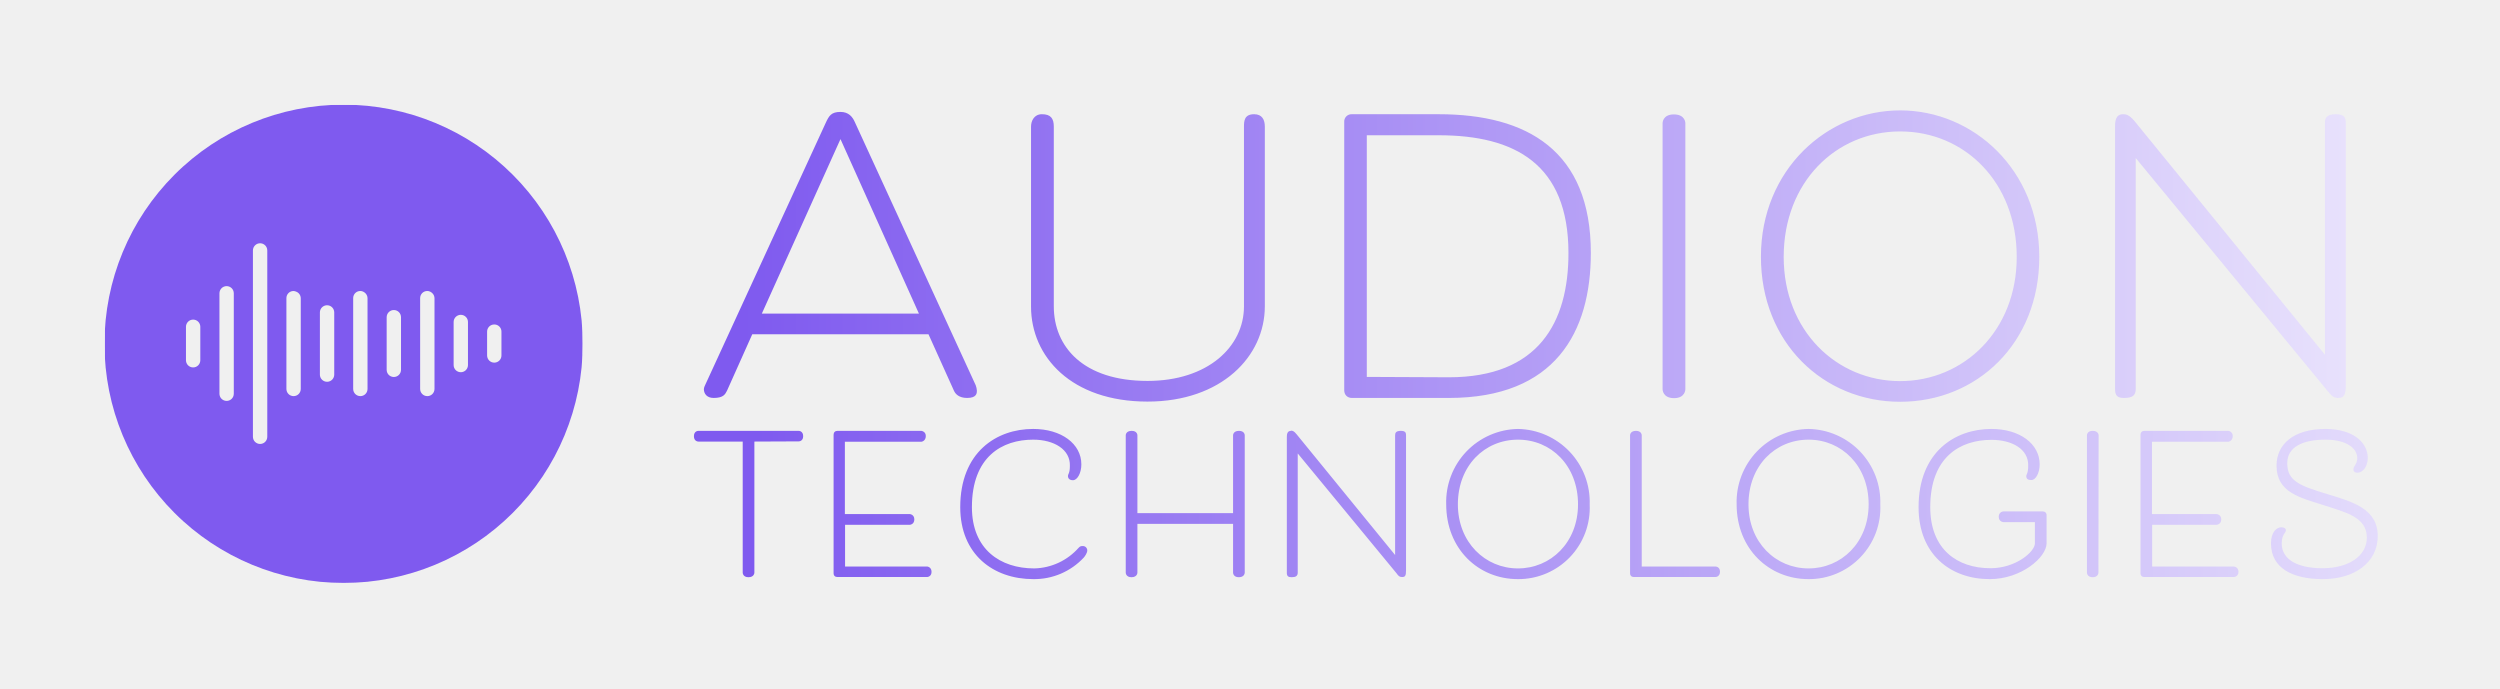
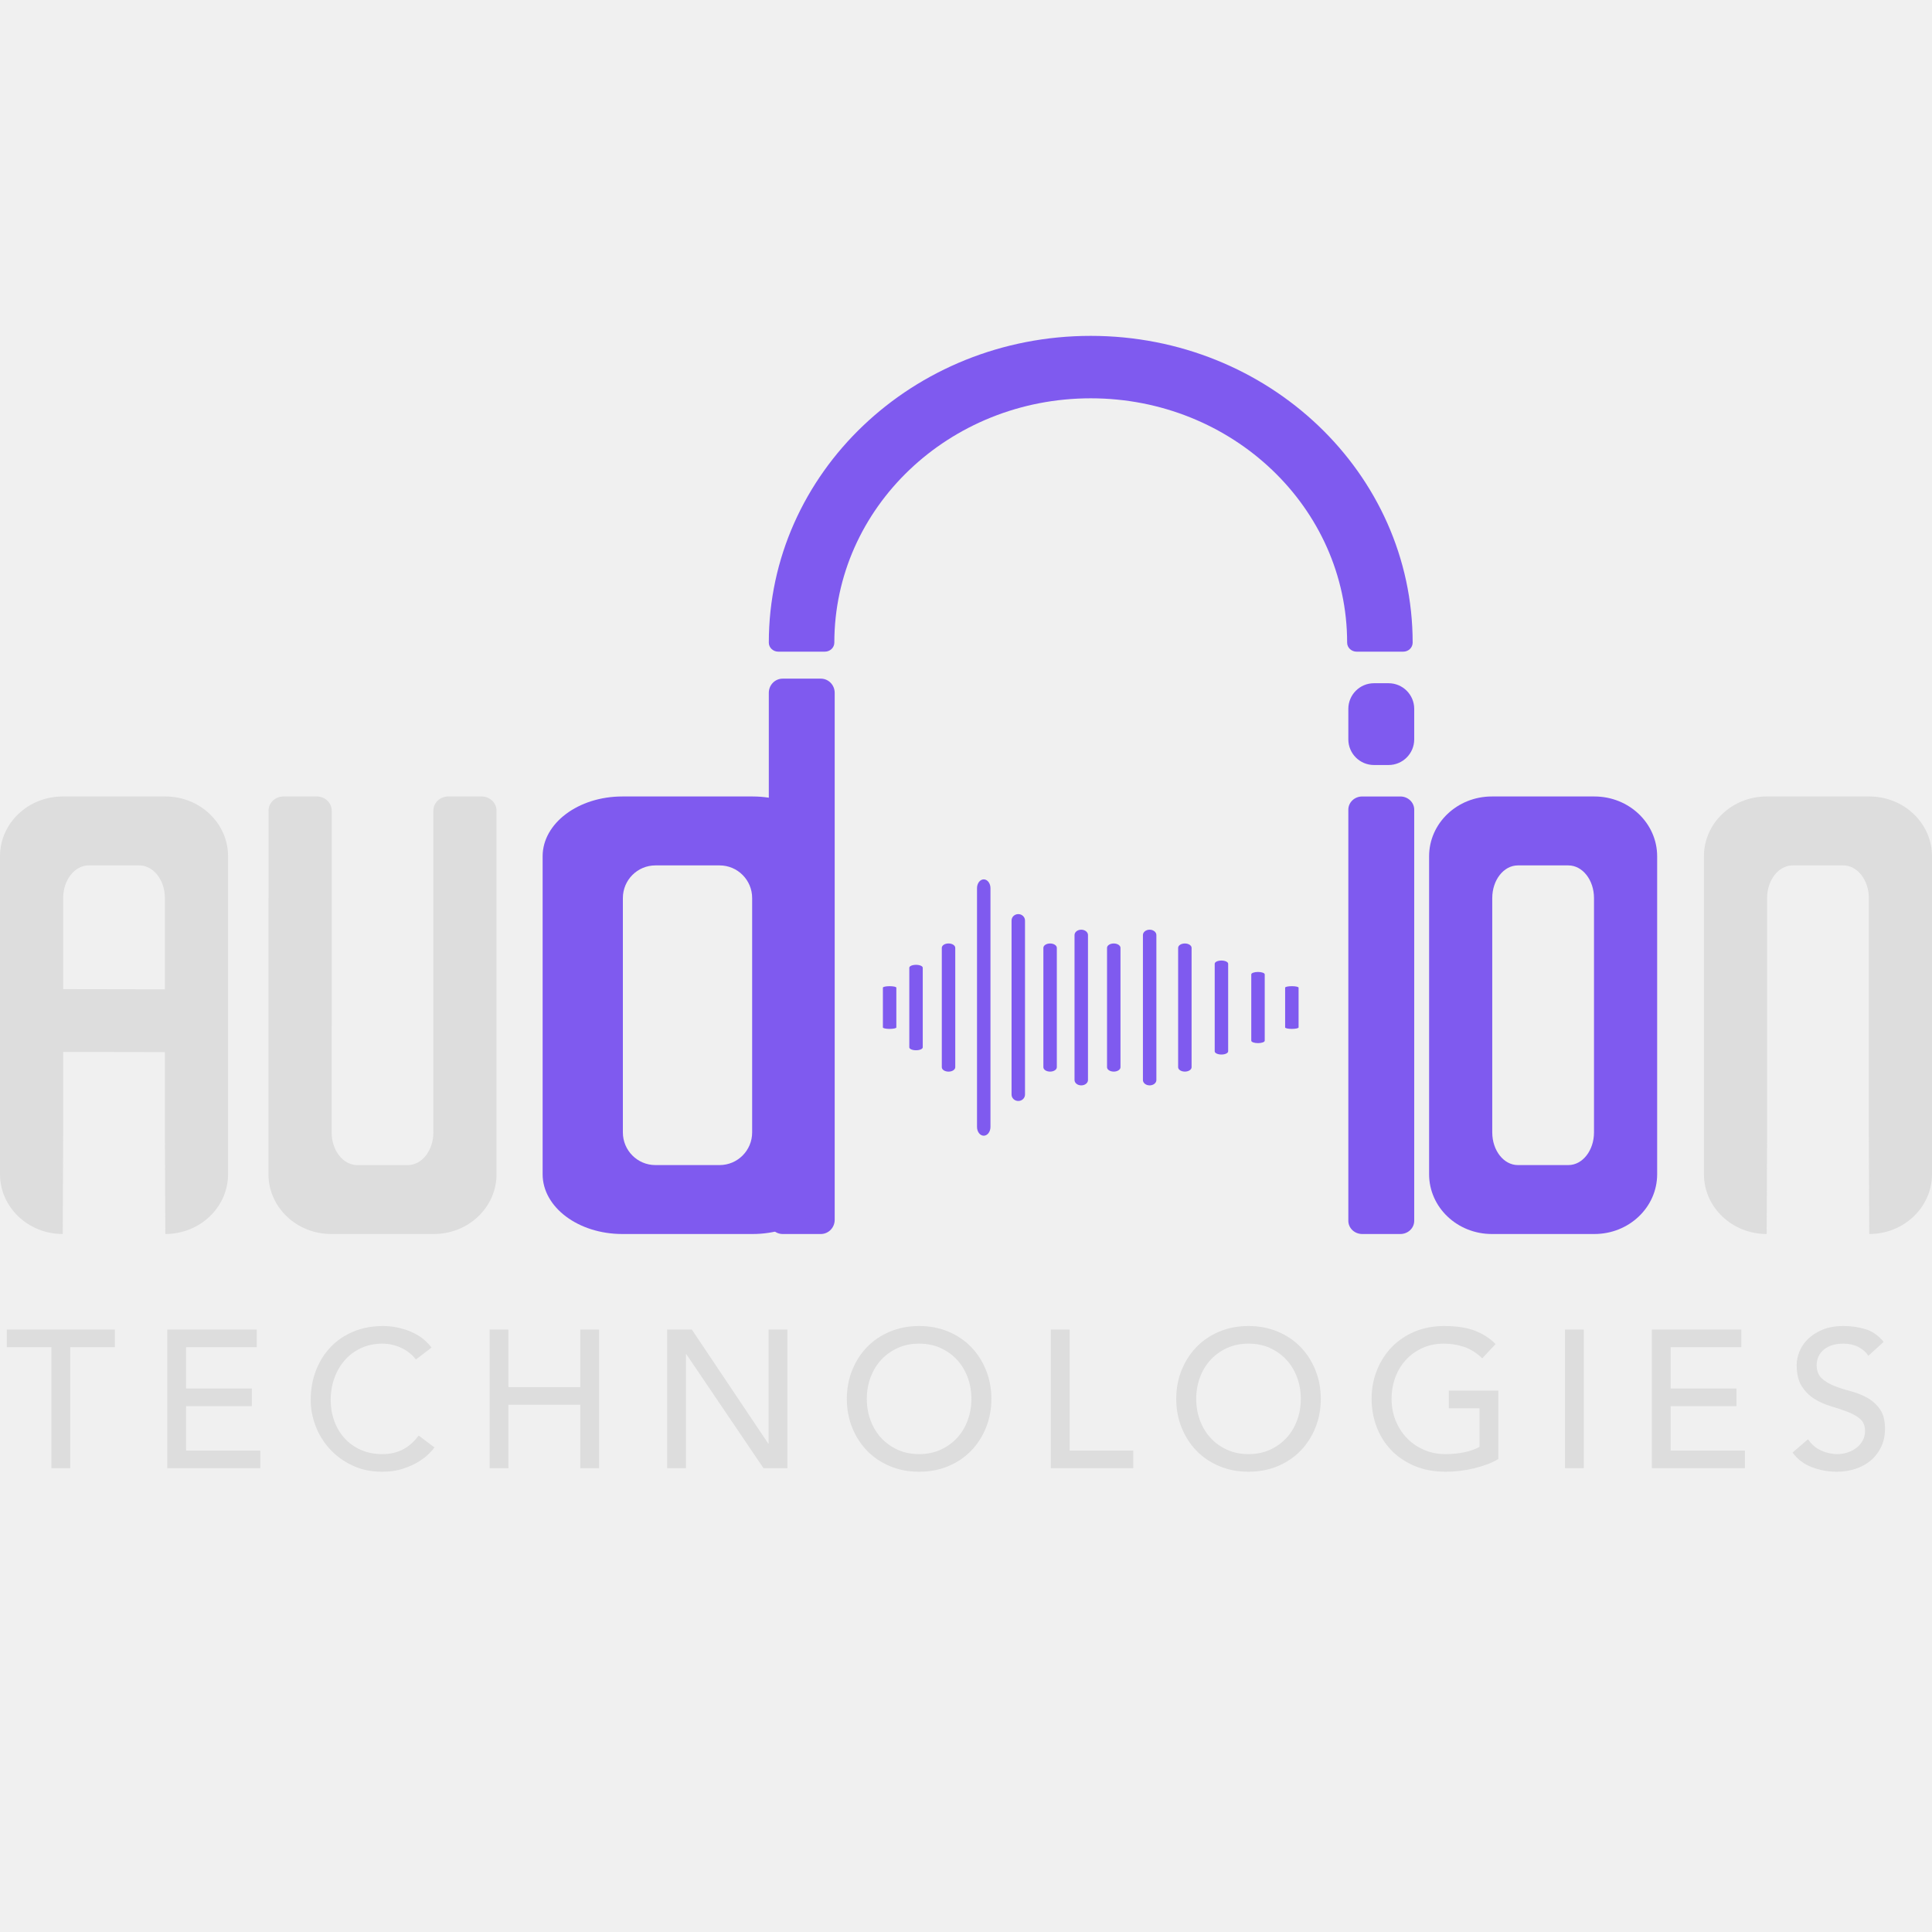
- <svg xmlns="http://www.w3.org/2000/svg" width="1300" height="358" viewBox="0 0 1300 358" fill="none">
-   <path d="M482.812 173.804L496.044 203.153C496.839 204.944 498.73 206.934 502.908 206.934C507.982 206.934 507.982 204.347 507.982 203.153C507.92 202.2 507.719 201.262 507.385 200.367L444.509 63.473C443.315 60.787 441.326 58.2 437.048 58.2C432.272 58.2 431.078 60.19 429.387 63.871L366.611 200.367C366.611 200.367 366.014 201.561 366.014 202.357C366.014 204.745 367.605 206.934 371.088 206.934C376.062 206.934 377.057 205.143 378.052 203.153L391.184 173.804H482.812ZM437.048 72.327L477.837 163.06H396.158L437.048 72.327ZM646.866 159.279C646.866 180.37 627.964 198.079 596.725 198.079C563.297 198.079 547.976 180.37 547.976 159.279V65.861C547.976 61.583 546.384 59.394 541.808 59.394C537.729 59.394 536.137 62.876 536.137 65.861V159.379C536.137 185.444 557.029 208.824 596.725 208.824C635.027 208.824 657.71 185.444 657.71 159.279V65.861C657.71 62.279 656.317 59.394 652.139 59.394C647.065 59.394 646.866 62.876 646.866 65.861V159.279ZM753.417 206.934C808.732 206.934 827.237 172.71 827.237 131.522C827.237 78.296 794.008 59.394 748.144 59.394H702.977C702.447 59.365 701.917 59.449 701.421 59.638C700.925 59.828 700.475 60.12 700.099 60.496C699.724 60.871 699.432 61.321 699.242 61.817C699.052 62.313 698.969 62.843 698.998 63.373V202.954C698.998 205.342 700.689 206.934 702.977 206.934H753.417ZM710.737 195.99V70.338H748.144C787.641 70.338 815.597 85.261 815.597 131.622C815.597 167.636 800.077 196.189 753.417 196.189L710.737 195.99ZM876.383 63.97C876.383 63.97 876.383 59.493 870.414 59.493C864.544 59.493 864.544 63.97 864.544 63.97V202.457C864.544 202.457 864.544 207.033 870.514 207.033C876.383 207.033 876.383 202.457 876.383 202.457V63.97ZM988.107 198.179C955.078 198.179 927.52 172.014 927.52 133.611C927.52 94.712 954.68 68.348 988.107 68.348C1021.54 68.348 1048.7 94.712 1048.7 133.611C1048.7 172.014 1021.14 198.179 988.008 198.179H988.107ZM988.107 208.923C1028 208.923 1060.43 178.48 1060.43 133.611C1060.43 88.245 1026.01 57.404 988.107 57.404C950.103 57.404 915.681 88.245 915.681 133.512C915.681 178.281 948.213 208.923 988.107 208.923ZM1103.91 59.394C1100.43 59.394 1099.83 62.478 1099.83 65.662V202.357C1099.83 205.74 1101.03 206.934 1104.51 206.934C1108.69 206.934 1110.58 205.74 1110.58 202.357V82.177L1210.06 202.954C1211.95 205.143 1212.95 206.934 1215.83 206.934C1219.02 206.934 1219.81 205.143 1219.81 200.168V63.871C1219.81 61.583 1219.42 59.394 1214.64 59.394C1209.57 59.394 1208.97 61.583 1208.97 63.871V184.449L1109.88 62.876C1107.09 59.593 1105.5 59.394 1103.91 59.394Z" fill="url(#paint0_linear_101_148)" />
-   <path d="M415.359 229.517C415.359 229.517 417.648 229.517 417.648 226.831C417.648 224.045 415.359 224.045 415.359 224.045H363.129C363.129 224.045 360.84 224.045 360.84 226.831C360.84 229.617 363.129 229.617 363.129 229.617H386.21V297.765C386.21 297.765 386.21 300.153 389.194 300.153C392.278 300.153 392.278 297.765 392.278 297.765V229.617L415.359 229.517ZM439.435 294.582V272.894H473.161C473.161 272.894 475.45 272.695 475.45 270.108C475.45 267.521 473.161 267.322 473.161 267.322H439.336V229.716H479.131C479.131 229.716 481.419 229.418 481.419 226.731C481.419 224.244 479.031 224.045 479.031 224.045H435.456C434.262 224.045 433.466 224.841 433.466 226.035V298.064C433.466 299.357 434.262 300.054 435.456 300.054H482.115C482.115 300.054 484.403 299.954 484.403 297.367C484.403 294.781 482.115 294.582 482.115 294.582H439.435ZM556.333 242.251C556.333 246.231 555.338 246.43 555.338 247.524C555.338 248.917 556.333 249.713 557.925 249.713C560.213 249.713 562.302 246.032 562.302 241.456C562.302 230.81 551.955 223.05 537.231 223.05C518.229 223.05 499.327 235.088 499.327 263.741C499.327 288.314 516.538 301.148 537.331 301.148C542.251 301.213 547.13 300.246 551.654 298.31C556.178 296.373 560.246 293.511 563.595 289.906C564.192 289.209 565.386 287.518 565.386 286.225C565.386 285.916 565.324 285.61 565.203 285.326C565.082 285.041 564.904 284.784 564.681 284.571C564.458 284.357 564.194 284.19 563.905 284.081C563.615 283.972 563.307 283.923 562.998 283.937C561.805 283.937 561.506 284.235 560.81 284.931C557.915 288.188 554.381 290.814 550.427 292.646C546.473 294.477 542.184 295.475 537.828 295.577C520.119 295.577 505.395 285.628 505.395 263.741C505.395 237.476 521.114 228.622 537.231 228.622C548.175 228.622 556.631 233.795 556.333 242.251ZM641.195 272.396V297.765C641.195 297.765 641.195 300.153 644.18 300.153C647.264 300.153 647.264 297.765 647.264 297.765V226.333C647.264 226.333 647.264 224.045 644.28 224.045C641.195 224.045 641.195 226.333 641.195 226.333V266.825H591.452V226.333C591.452 226.333 591.452 224.045 588.467 224.045C585.383 224.045 585.383 226.333 585.383 226.333V297.765C585.383 297.765 585.383 300.153 588.368 300.153C591.452 300.153 591.452 297.765 591.452 297.765V272.396H641.195ZM671.34 224.045C669.45 224.045 669.151 225.637 669.151 227.229V297.865C669.151 299.556 669.848 300.153 671.639 300.153C673.728 300.153 674.822 299.556 674.822 297.765V235.785L726.158 298.064C727.053 299.258 727.55 300.054 729.142 300.054C730.734 300.054 731.132 299.258 731.132 296.671V226.333C731.132 225.14 730.933 224.045 728.446 224.045C725.859 224.045 725.461 225.14 725.461 226.333V288.613L674.325 225.936C672.932 224.145 672.136 223.946 671.34 223.946V224.045ZM789.332 295.577C772.32 295.577 758.093 282.046 758.093 262.248C758.093 242.152 772.021 228.622 789.332 228.622C806.643 228.622 820.571 242.152 820.571 262.248C820.571 282.146 806.344 295.577 789.332 295.577ZM789.332 301.148C794.368 301.18 799.357 300.187 803.996 298.229C808.636 296.272 812.828 293.39 816.319 289.76C819.809 286.13 822.524 281.828 824.298 277.115C826.073 272.403 826.869 267.378 826.64 262.348C826.812 257.307 825.98 252.283 824.191 247.568C822.402 242.852 819.692 238.54 816.219 234.882C812.747 231.225 808.581 228.295 803.965 226.264C799.349 224.232 794.375 223.14 789.332 223.05C784.298 223.14 779.332 224.229 774.723 226.254C770.113 228.28 765.952 231.201 762.481 234.847C759.01 238.494 756.298 242.795 754.503 247.499C752.708 252.202 751.865 257.216 752.024 262.248C752.024 285.429 768.738 301.148 789.332 301.148ZM853.7 294.582V226.333C853.7 226.333 853.7 224.045 850.716 224.045C847.631 224.045 847.632 226.333 847.632 226.333V298.064C847.632 299.357 848.427 300.054 849.621 300.054H892.003C892.003 300.054 894.391 300.054 894.391 297.268C894.391 294.582 892.003 294.582 892.003 294.582H853.7ZM940.453 295.577C923.341 295.577 909.214 282.046 909.214 262.248C909.214 242.152 923.142 228.622 940.453 228.622C957.664 228.622 971.692 242.152 971.692 262.248C971.692 282.146 957.465 295.577 940.453 295.577ZM940.453 301.148C945.489 301.18 950.478 300.187 955.118 298.229C959.757 296.272 963.95 293.39 967.44 289.76C970.93 286.13 973.645 281.828 975.419 277.115C977.194 272.403 977.99 267.378 977.761 262.348C977.933 257.307 977.101 252.283 975.312 247.568C973.523 242.852 970.813 238.54 967.341 234.882C963.868 231.225 959.703 228.295 955.086 226.264C950.47 224.232 945.496 223.14 940.453 223.05C935.411 223.127 930.434 224.207 925.813 226.226C921.192 228.245 917.019 231.164 913.537 234.813C910.056 238.461 907.335 242.766 905.534 247.476C903.733 252.186 902.887 257.208 903.046 262.248C903.046 285.429 919.859 301.148 940.453 301.148ZM1003.73 263.741C1003.73 237.476 1019.45 228.721 1035.56 228.721C1046.51 228.721 1054.96 233.696 1054.66 242.251C1054.66 246.231 1053.67 246.529 1053.67 247.624C1053.67 249.315 1054.96 249.614 1056.36 249.614C1058.54 249.614 1060.63 246.032 1060.63 241.456C1060.63 230.81 1050.29 223.05 1035.56 223.05C1016.56 223.05 997.658 235.088 997.658 263.741C997.658 288.314 1014.27 301.148 1034.67 301.148C1051.18 301.148 1064.22 289.707 1064.22 282.544V267.919C1064.22 266.725 1063.42 265.929 1062.23 265.929H1041.73C1041.73 265.929 1039.34 266.128 1039.34 268.715C1039.34 271.302 1041.73 271.501 1041.73 271.501H1058.15V282.544C1058.15 286.921 1048.2 295.477 1035.07 295.477C1017.75 295.477 1003.73 285.628 1003.73 263.741ZM1091.28 226.333C1091.28 226.333 1091.28 224.045 1088.19 224.045C1085.21 224.045 1085.21 226.333 1085.21 226.333V297.765C1085.21 297.765 1085.21 300.153 1088.19 300.153C1091.18 300.153 1091.18 297.765 1091.18 297.765L1091.28 226.333ZM1119.13 294.582V272.894H1152.66C1152.66 272.894 1155.05 272.695 1155.05 270.108C1155.05 267.521 1152.66 267.322 1152.66 267.322H1119.03V229.716H1158.73C1158.73 229.716 1161.02 229.418 1161.02 226.731C1161.05 226.077 1160.83 225.436 1160.4 224.938C1159.98 224.439 1159.38 224.12 1158.73 224.045H1115.05C1113.86 224.045 1113.06 224.841 1113.06 226.035V298.064C1113.06 299.357 1113.86 300.054 1115.05 300.054H1161.61C1161.61 300.054 1164 299.954 1164 297.367C1164 294.781 1161.61 294.582 1161.61 294.582H1119.13ZM1186.49 282.643C1186.49 277.868 1188.67 277.072 1188.67 275.779C1188.67 274.784 1187.78 274.187 1186.29 274.187C1183.9 274.187 1180.91 276.575 1180.91 282.544C1180.91 295.378 1192.06 301.148 1207.87 301.148C1224.59 301.148 1236.43 292.294 1236.43 278.763C1236.43 264.338 1222.9 260.856 1210.36 256.976C1196.04 252.598 1189.37 250.31 1189.37 240.859C1189.37 232.601 1197.13 228.622 1209.27 228.622C1220.21 228.622 1225.78 233.099 1225.78 238.272C1225.78 241.257 1223.79 242.351 1223.79 244.042C1223.79 245.336 1224.79 245.833 1225.78 245.833C1228.47 245.833 1231.25 242.848 1231.25 238.172C1231.25 230.213 1223.79 223.05 1209.27 223.05C1192.65 223.05 1183.8 231.009 1183.8 242.152C1183.8 256.18 1196.14 258.766 1208.17 262.646C1219.71 266.427 1230.76 268.815 1230.76 279.559C1230.76 289.309 1221.01 295.477 1207.68 295.477C1194.74 295.477 1186.49 291 1186.49 282.544V282.643Z" fill="url(#paint1_linear_101_148)" />
-   <mask id="mask0_101_148" style="mask-type:luminance" maskUnits="userSpaceOnUse" x="54" y="54" width="250" height="250">
-     <path d="M54.419 54.42H303.038V303.138H54.419V54.42Z" fill="white" />
-   </mask>
-   <g mask="url(#mask0_101_148)">
-     <mask id="mask1_101_148" style="mask-type:luminance" maskUnits="userSpaceOnUse" x="54" y="54" width="250" height="250">
-       <path d="M54.419 54.42H303.038V303.138H54.419V54.42Z" fill="white" />
-     </mask>
-     <g mask="url(#mask1_101_148)">
-       <path fill-rule="evenodd" clip-rule="evenodd" d="M178.679 303.138C211.661 303.138 243.292 290.036 266.614 266.714C289.936 243.392 303.038 211.761 303.038 178.779C303.038 145.797 289.936 114.165 266.614 90.844C243.292 67.522 211.661 54.42 178.679 54.42C145.697 54.42 114.066 67.522 90.744 90.844C67.422 114.165 54.32 145.797 54.32 178.779C54.32 211.761 67.422 243.392 90.744 266.714C114.066 290.036 145.697 303.138 178.679 303.138ZM131.522 130.229C131.522 129.239 131.915 128.29 132.615 127.591C133.315 126.891 134.263 126.498 135.253 126.498C136.242 126.498 137.191 126.891 137.891 127.591C138.591 128.29 138.984 129.239 138.984 130.229V227.129C138.984 228.119 138.591 229.068 137.891 229.767C137.191 230.467 136.242 230.86 135.253 230.86C134.263 230.86 133.315 230.467 132.615 229.767C131.915 229.068 131.522 228.119 131.522 227.129V130.229ZM114.112 152.514C114.112 151.525 114.505 150.576 115.205 149.876C115.904 149.176 116.853 148.783 117.843 148.783C118.832 148.783 119.781 149.176 120.481 149.876C121.18 150.576 121.573 151.525 121.573 152.514V204.745C121.573 205.734 121.18 206.683 120.481 207.383C119.781 208.083 118.832 208.476 117.843 208.476C116.853 208.476 115.904 208.083 115.205 207.383C114.505 206.683 114.112 205.734 114.112 204.745V152.514ZM152.613 151.32C151.637 151.32 150.701 151.708 150.011 152.398C149.32 153.089 148.932 154.025 148.932 155.001V202.258C148.932 203.247 149.326 204.196 150.025 204.896C150.725 205.595 151.674 205.988 152.663 205.988C153.653 205.988 154.602 205.595 155.301 204.896C156.001 204.196 156.394 203.247 156.394 202.258V155.101C156.394 154.609 156.296 154.122 156.105 153.669C155.913 153.215 155.633 152.805 155.281 152.462C154.928 152.119 154.511 151.85 154.053 151.671C153.595 151.492 153.105 151.307 152.613 151.32ZM166.343 162.463C166.343 161.473 166.736 160.524 167.435 159.825C168.135 159.125 169.084 158.732 170.073 158.732C171.063 158.732 172.012 159.125 172.712 159.825C173.411 160.524 173.804 161.473 173.804 162.463V194.796C173.804 195.786 173.411 196.734 172.712 197.434C172.012 198.134 171.063 198.527 170.073 198.527C169.084 198.527 168.135 198.134 167.435 197.434C166.736 196.734 166.343 195.786 166.343 194.796V162.463ZM187.434 151.32C186.942 151.307 186.453 151.392 185.995 151.571C185.537 151.75 185.119 152.019 184.767 152.362C184.414 152.706 184.134 153.116 183.943 153.569C183.752 154.022 183.653 154.509 183.653 155.001V202.258C183.653 203.247 184.047 204.196 184.746 204.896C185.446 205.595 186.395 205.988 187.384 205.988C188.374 205.988 189.323 205.595 190.022 204.896C190.722 204.196 191.115 203.247 191.115 202.258V155.101C191.115 154.124 190.727 153.188 190.037 152.498C189.347 151.807 188.41 151.32 187.434 151.32ZM201.064 164.95C201.064 163.96 201.457 163.012 202.156 162.312C202.856 161.612 203.805 161.219 204.795 161.219C205.784 161.219 206.733 161.612 207.433 162.312C208.132 163.012 208.525 163.96 208.525 164.95V192.309C208.525 193.298 208.132 194.247 207.433 194.947C206.733 195.647 205.784 196.04 204.795 196.04C203.805 196.04 202.856 195.647 202.156 194.947C201.457 194.247 201.064 193.298 201.064 192.309V164.95ZM222.255 151.32C221.763 151.307 221.273 151.392 220.815 151.571C220.357 151.75 219.94 152.019 219.587 152.362C219.235 152.706 218.955 153.116 218.763 153.569C218.572 154.022 218.474 154.509 218.474 155.001V202.258C218.474 203.247 218.867 204.196 219.567 204.896C220.266 205.595 221.215 205.988 222.205 205.988C223.194 205.988 224.143 205.595 224.843 204.896C225.543 204.196 225.936 203.247 225.936 202.258V155.101C225.936 154.124 225.548 153.188 224.857 152.498C224.167 151.807 223.231 151.32 222.255 151.32ZM235.884 167.437C235.884 166.947 235.981 166.462 236.168 166.009C236.356 165.557 236.631 165.145 236.977 164.799C237.323 164.453 237.735 164.178 238.187 163.99C238.64 163.803 239.125 163.706 239.615 163.706C240.105 163.706 240.59 163.803 241.043 163.99C241.495 164.178 241.907 164.453 242.253 164.799C242.6 165.145 242.874 165.557 243.062 166.009C243.249 166.462 243.346 166.947 243.346 167.437V189.822C243.346 190.811 242.953 191.76 242.253 192.46C241.553 193.159 240.605 193.552 239.615 193.552C238.626 193.552 237.677 193.159 236.977 192.46C236.277 191.76 235.884 190.811 235.884 189.822V167.437ZM257.075 168.73C256.583 168.717 256.094 168.803 255.636 168.982C255.178 169.161 254.76 169.43 254.408 169.773C254.055 170.116 253.775 170.526 253.584 170.979C253.393 171.433 253.294 171.92 253.295 172.411V184.847C253.295 185.837 253.688 186.786 254.387 187.485C255.087 188.185 256.036 188.578 257.025 188.578C258.015 188.578 258.964 188.185 259.663 187.485C260.363 186.786 260.756 185.837 260.756 184.847V172.411C260.756 171.435 260.368 170.499 259.678 169.809C258.988 169.118 258.051 168.73 257.075 168.73ZM96.702 169.924C96.702 168.935 97.095 167.986 97.794 167.286C98.494 166.587 99.443 166.193 100.432 166.193C101.422 166.193 102.371 166.587 103.07 167.286C103.77 167.986 104.163 168.935 104.163 169.924V187.335C104.163 188.324 103.77 189.273 103.07 189.973C102.371 190.672 101.422 191.065 100.432 191.065C99.443 191.065 98.494 190.672 97.794 189.973C97.095 189.273 96.702 188.324 96.702 187.335V169.924Z" fill="#7F5AEF" />
+ <svg xmlns="http://www.w3.org/2000/svg" xmlns:ns1="http://vectornator.io" height="100%" stroke-miterlimit="10" style="fill-rule:nonzero;clip-rule:evenodd;stroke-linecap:round;stroke-linejoin:round;" version="1.1" viewBox="0 0 1024 1024" width="100%" xml:space="preserve">
+   <defs />
+   <g id="Layer-1" ns1:layerName="Layer 1">
+     <g opacity="1">
+       <path d="M414.83 359.696L435.058 359.696C439.115 359.696 442.404 363.058 442.404 367.206L442.404 646.54C442.404 650.687 439.115 654.05 435.058 654.05L414.83 654.05C410.773 654.05 407.484 650.687 407.484 646.54L407.484 367.206C407.484 363.058 410.773 359.696 414.83 359.696Z" fill="#7f5aef" fill-rule="nonzero" opacity="1" stroke="none" />
+       <path d="M578.112 178.018C483.872 178.018 407.486 250.813 407.486 340.612C407.486 343.248 409.738 345.393 412.504 345.393C418.682 345.393 431.019 345.393 437.197 345.393C439.963 345.393 442.215 343.248 442.215 340.612C442.215 269.09 503.053 211.112 578.112 211.112C653.167 211.112 714.009 269.085 714.009 340.612C714.009 343.248 716.261 345.393 719.027 345.393C725.205 345.393 737.575 345.393 743.753 345.393C746.519 345.393 748.738 343.248 748.738 340.612C748.738 250.809 672.348 178.018 578.112 178.018Z" fill="#7f5aef" fill-rule="nonzero" opacity="1" stroke="none" />
+       <path d="M329.858 422.147C306.513 422.147 287.603 436.346 287.603 453.854L287.603 622.36C287.603 639.868 306.513 654.05 329.858 654.05L398.933 654.05C422.278 654.05 441.188 639.868 441.188 622.36L441.188 453.854C441.188 436.346 422.278 422.147 398.933 422.147L329.858 422.147ZM347.382 458.683L381.409 458.683C390.936 458.683 398.654 466.428 398.654 475.992L398.654 600.205C398.654 609.768 390.936 617.514 381.409 617.514L347.382 617.514C337.855 617.514 330.137 609.768 330.136 600.205L330.136 475.992C330.136 466.428 337.855 458.683 347.382 458.683Z" fill="#7f5aef" fill-rule="nonzero" opacity="1" stroke="none" />
+       <path d="M721.989 422.15L742.222 422.15C746.279 422.15 749.567 425.284 749.567 429.15L749.567 647.05C749.567 650.916 746.279 654.05 742.222 654.05L721.989 654.05C717.932 654.05 714.643 650.916 714.643 647.05L714.643 429.15C714.643 425.284 717.932 422.15 721.989 422.15Z" fill="#7f5aef" fill-rule="nonzero" opacity="1" stroke="none" />
+       <path d="M728.242 362.123L735.968 362.123C743.479 362.123 749.567 368.212 749.567 375.722L749.567 391.875C749.567 399.386 743.479 405.474 735.968 405.474L728.242 405.474C720.732 405.474 714.643 399.386 714.643 391.875L714.643 375.722C714.643 368.212 720.732 362.123 728.242 362.123Z" fill="#7f5aef" fill-rule="nonzero" opacity="1" stroke="none" />
+       <path d="M790.707 422.147C772.335 422.147 757.452 436.346 757.452 453.854L757.452 622.36C757.452 639.868 772.335 654.05 790.707 654.05L845.071 654.05C863.444 654.05 878.327 639.868 878.327 622.36L878.327 453.854C878.327 436.346 863.444 422.147 845.071 422.147L790.707 422.147ZM804.5 458.683L831.279 458.683C838.777 458.683 844.852 466.428 844.852 475.992L844.852 600.205C844.852 609.768 838.777 617.514 831.279 617.514L804.5 617.514C797.001 617.514 790.927 609.768 790.927 600.205L790.927 475.992C790.927 466.428 797.001 458.683 804.5 458.683Z" fill="#7f5aef" fill-rule="nonzero" opacity="1" stroke="none" />
+       <g opacity="1">
+         <path d="M485.512 511.374L485.512 511.374C487.48 511.374 489.076 512.069 489.076 512.927L489.076 555.108C489.076 555.965 487.48 556.661 485.512 556.661L485.512 556.661C483.543 556.661 481.947 555.965 481.947 555.108L481.947 512.927C481.947 512.069 483.543 511.374 485.512 511.374Z" fill="#7f5aef" fill-rule="nonzero" opacity="1" stroke="none" />
+         <path d="M666.765 515.153L666.765 515.153C668.733 515.153 670.329 515.732 670.329 516.447L670.329 551.588C670.329 552.302 668.733 552.882 666.765 552.882L666.765 552.882C664.796 552.882 663.2 552.302 663.2 551.588L663.2 516.447C663.2 515.732 664.796 515.153 666.765 515.153Z" fill="#7f5aef" fill-rule="nonzero" opacity="1" stroke="none" />
+         <path d="M684.71 522.696L684.71 522.696C686.679 522.696 688.275 523.043 688.275 523.472L688.275 544.563C688.275 544.991 686.679 545.339 684.71 545.339L684.71 545.339C682.742 545.339 681.146 544.991 681.146 544.563L681.146 523.472C681.146 523.043 682.742 522.696 684.71 522.696Z" fill="#7f5aef" fill-rule="nonzero" opacity="1" stroke="none" />
+         <path d="M471.514 522.696L471.514 522.696C473.482 522.696 475.078 523.043 475.078 523.472L475.078 544.563C475.078 544.991 473.482 545.339 471.514 545.339L471.514 545.339C469.545 545.339 467.95 544.991 467.95 544.563L467.95 523.472C467.95 523.043 469.545 522.696 471.514 522.696Z" fill="#7f5aef" fill-rule="nonzero" opacity="1" stroke="none" />
+         <path d="M502.74 500.052L502.74 500.052C504.708 500.052 506.304 501.095 506.304 502.382L506.304 565.653C506.304 566.939 504.708 567.982 502.74 567.982L502.74 567.982C500.771 567.982 499.175 566.939 499.175 565.653L499.175 502.382C499.175 501.095 500.771 500.052 502.74 500.052Z" fill="#7f5aef" fill-rule="nonzero" opacity="1" stroke="none" />
+         <path d="M647.383 509.11L647.383 509.11C649.352 509.11 650.947 509.874 650.947 510.818L650.947 557.217C650.947 558.16 649.352 558.925 647.383 558.925L647.383 558.925C645.415 558.925 643.819 558.16 643.819 557.217L643.819 510.818C643.819 509.874 645.415 509.11 647.383 509.11Z" fill="#7f5aef" fill-rule="nonzero" opacity="1" stroke="none" />
+         <path d="M521.403 466.087L521.403 466.087C523.372 466.087 524.968 468.173 524.968 470.746L524.968 597.289C524.968 599.862 523.372 601.948 521.403 601.948L521.403 601.948C519.435 601.948 517.839 599.862 517.839 597.289L517.839 470.746C517.839 468.173 519.435 466.087 521.403 466.087Z" fill="#7f5aef" fill-rule="nonzero" opacity="1" stroke="none" />
+         <path d="M539.708 484.492L539.708 484.492C541.677 484.492 543.272 486.012 543.272 487.888L543.272 580.146C543.272 582.022 541.677 583.543 539.708 583.543L539.708 583.543C537.74 583.543 536.144 582.022 536.144 580.146L536.144 487.888C536.144 486.012 537.74 484.492 539.708 484.492Z" fill="#7f5aef" fill-rule="nonzero" opacity="1" stroke="none" />
+         <path d="M556.577 500.062L556.577 500.062C558.546 500.062 560.141 501.104 560.141 502.39L560.141 565.644C560.141 566.93 558.546 567.973 556.577 567.973L556.577 567.973C554.609 567.973 553.013 566.93 553.013 565.644L553.013 502.39C553.013 501.104 554.609 500.062 556.577 500.062Z" fill="#7f5aef" fill-rule="nonzero" opacity="1" stroke="none" />
+         <path d="M590.315 500.062L590.315 500.062C592.284 500.062 593.88 501.104 593.88 502.39L593.88 565.644C593.88 566.93 592.284 567.973 590.315 567.973L590.315 567.973C588.347 567.973 586.751 566.93 586.751 565.644L586.751 502.39C586.751 501.104 588.347 500.062 590.315 500.062Z" fill="#7f5aef" fill-rule="nonzero" opacity="1" stroke="none" />
+         <path d="M628.002 500.062L628.002 500.062C629.97 500.062 631.566 501.104 631.566 502.39L631.566 565.644C631.566 566.93 629.97 567.973 628.002 567.973L628.002 567.973C626.033 567.973 624.437 566.93 624.437 565.644L624.437 502.39C624.437 501.104 626.033 500.062 628.002 500.062Z" fill="#7f5aef" fill-rule="nonzero" opacity="1" stroke="none" />
+         <path d="M573.087 492.759L573.087 492.759C575.056 492.759 576.652 494.026 576.652 495.589L576.652 572.446C576.652 574.009 575.056 575.275 573.087 575.275L573.087 575.275C571.119 575.275 569.523 574.009 569.523 572.446L569.523 495.589C569.523 494.026 571.119 492.759 573.087 492.759Z" fill="#7f5aef" fill-rule="nonzero" opacity="1" stroke="none" />
+         <path d="M609.338 492.759L609.338 492.759C611.306 492.759 612.902 494.026 612.902 495.589L612.902 572.446C612.902 574.009 611.306 575.275 609.338 575.275L609.338 575.275C607.369 575.275 605.774 574.009 605.774 572.446L605.774 495.589C605.774 494.026 607.369 492.759 609.338 492.759Z" fill="#7f5aef" fill-rule="nonzero" opacity="1" stroke="none" />
+       </g>
+     </g>
+     <g opacity="1">
+       <g opacity="1">
+         <path d="M33.253 422.143C14.88 422.143 2.66876e-06 436.323 3.90799e-14 453.831L3.90799e-14 622.331C-1.19089e-05 639.839 14.88 654.05 33.253 654.05C33.253 654.05 33.482 601.896 33.482 600.206L33.482 475.987C33.482 466.424 39.561 458.675 47.059 458.675L73.819 458.675C81.317 458.675 87.395 466.424 87.395 475.987L87.395 600.206C87.395 601.953 87.625 654.05 87.625 654.05C105.998 654.05 120.878 639.839 120.878 622.331L120.878 453.831C120.878 436.323 105.998 422.143 87.625 422.143L33.253 422.143Z" fill="#dddddd" fill-rule="nonzero" opacity="1" stroke="none" />
+         <path d="M9.276 550.5L9.313 531.22C9.32 527.354 10.744 524.222 12.494 524.225L111.098 524.396C112.848 524.399 114.26 527.536 114.252 531.402L114.216 550.682C114.208 554.548 112.784 557.679 111.035 557.676L12.43 557.505C10.681 557.502 9.268 554.366 9.276 550.5Z" fill="#dddddd" fill-rule="nonzero" opacity="1" stroke="none" />
+       </g>
+       <path d="M175.549 654.05C157.176 654.05 142.296 639.87 142.296 622.362L142.296 476.112L142.329 476.112L142.329 429.675C142.329 425.518 145.87 422.143 150.232 422.143L167.908 422.143C172.269 422.144 175.811 425.518 175.811 429.675L175.811 543.893C175.811 543.949 175.779 543.995 175.778 544.05L175.778 600.206C175.778 609.769 181.857 617.519 189.355 617.518L216.147 617.518C223.645 617.518 229.691 609.769 229.691 600.206L229.691 543.893L229.691 476.112L229.691 429.675C229.691 425.518 233.233 422.143 237.594 422.143L255.27 422.143C259.632 422.144 263.173 425.518 263.173 429.675L263.173 476.112L263.173 543.893L263.173 622.362C263.173 639.87 248.293 654.05 229.921 654.05L175.549 654.05Z" fill="#dddddd" fill-rule="nonzero" opacity="1" stroke="none" />
+       <g opacity="1">
+         <path d="M936.375 422.143C918.002 422.143 903.122 436.323 903.122 453.831L903.122 622.331C903.122 639.839 918.002 654.05 936.375 654.05C936.375 654.05 936.605 601.896 936.605 600.206L936.605 475.987C936.605 466.424 942.683 458.675 950.181 458.675L976.941 458.675C984.439 458.675 990.518 466.424 990.518 475.987L990.518 600.206C990.518 601.953 990.747 654.05 990.747 654.05C1009.12 654.05 1024 639.839 1024 622.331L1024 453.831C1024 436.323 1009.12 422.143 990.747 422.143L936.375 422.143Z" fill="#dddddd" fill-rule="nonzero" opacity="1" stroke="none" />
+         <g fill="#dddddd" opacity="1" stroke="none">
+           <path d="M27.255 714.028L3.586 714.028L3.586 704.685L60.889 704.685L60.889 714.028L37.221 714.028L37.221 778.183L27.255 778.183L27.255 714.028Z" />
+           <path d="M88.65 704.685L136.092 704.685L136.092 714.028L98.616 714.028L98.616 735.932L133.497 735.932L133.497 745.275L98.616 745.275L98.616 768.84L137.96 768.84L137.96 778.183L88.65 778.183L88.65 704.685Z" />
+           <path d="M220.43 720.568C218.353 717.869 215.724 715.793 212.54 714.34C209.356 712.886 206.069 712.16 202.678 712.16C198.525 712.16 194.771 712.938 191.414 714.495C188.058 716.052 185.186 718.181 182.798 720.88C180.41 723.579 178.559 726.745 177.244 730.378C175.929 734.012 175.272 737.905 175.272 742.057C175.272 745.933 175.895 749.601 177.14 753.061C178.386 756.521 180.186 759.567 182.539 762.196C184.892 764.826 187.764 766.903 191.155 768.425C194.546 769.948 198.387 770.709 202.678 770.709C206.9 770.709 210.602 769.844 213.786 768.114C216.969 766.384 219.668 763.961 221.883 760.847L230.292 767.179C229.738 767.941 228.769 769.031 227.385 770.449C226.001 771.868 224.167 773.287 221.883 774.706C219.599 776.124 216.848 777.37 213.63 778.443C210.412 779.516 206.692 780.052 202.47 780.052C196.657 780.052 191.414 778.945 186.743 776.73C182.071 774.515 178.092 771.609 174.805 768.01C171.517 764.411 169.009 760.345 167.278 755.812C165.548 751.279 164.683 746.694 164.683 742.057C164.683 736.382 165.617 731.14 167.486 726.33C169.355 721.52 171.967 717.367 175.324 713.872C178.68 710.377 182.712 707.661 187.418 705.723C192.124 703.785 197.314 702.817 202.989 702.817C207.834 702.817 212.592 703.751 217.263 705.619C221.935 707.488 225.759 710.36 228.735 714.236L220.43 720.568Z" />
+           <path d="M259.506 704.685L269.472 704.685L269.472 735.206L307.57 735.206L307.57 704.685L317.536 704.685L317.536 778.183L307.57 778.183L307.57 744.549L269.472 744.549L269.472 778.183L259.506 778.183L259.506 704.685Z" />
+           <path d="M353.602 704.685L366.682 704.685L407.168 765.103L407.376 765.103L407.376 704.685L417.342 704.685L417.342 778.183L404.677 778.183L363.775 717.765L363.568 717.765L363.568 778.183L353.602 778.183L353.602 704.685Z" />
+           <path d="M487.146 780.052C481.54 780.052 476.384 779.066 471.678 777.093C466.972 775.121 462.941 772.405 459.584 768.944C456.228 765.484 453.598 761.401 451.694 756.694C449.791 751.988 448.84 746.902 448.84 741.434C448.84 735.967 449.791 730.88 451.694 726.174C453.598 721.468 456.228 717.385 459.584 713.924C462.941 710.464 466.972 707.748 471.678 705.775C476.384 703.803 481.54 702.817 487.146 702.817C492.752 702.817 497.908 703.803 502.614 705.775C507.32 707.748 511.351 710.464 514.708 713.924C518.064 717.385 520.694 721.468 522.597 726.174C524.501 730.88 525.452 735.967 525.452 741.434C525.452 746.902 524.501 751.988 522.597 756.694C520.694 761.401 518.064 765.484 514.708 768.944C511.351 772.405 507.32 775.121 502.614 777.093C497.908 779.066 492.752 780.052 487.146 780.052ZM487.146 770.709C491.368 770.709 495.174 769.93 498.565 768.373C501.956 766.816 504.863 764.723 507.285 762.093C509.708 759.463 511.576 756.366 512.891 752.802C514.206 749.237 514.864 745.448 514.864 741.434C514.864 737.42 514.206 733.631 512.891 730.067C511.576 726.503 509.708 723.406 507.285 720.776C504.863 718.146 501.956 716.052 498.565 714.495C495.174 712.938 491.368 712.16 487.146 712.16C482.924 712.16 479.118 712.938 475.727 714.495C472.336 716.052 469.429 718.146 467.007 720.776C464.584 723.406 462.716 726.503 461.401 730.067C460.086 733.631 459.428 737.42 459.428 741.434C459.428 745.448 460.086 749.237 461.401 752.802C462.716 756.366 464.584 759.463 467.007 762.093C469.429 764.723 472.336 766.816 475.727 768.373C479.118 769.93 482.924 770.709 487.146 770.709Z" />
+           <path d="M556.95 704.685L566.916 704.685L566.916 768.84L600.655 768.84L600.655 778.183L556.95 778.183L556.95 704.685Z" />
+           <path d="M661.739 780.052C656.133 780.052 650.977 779.066 646.271 777.093C641.565 775.121 637.533 772.405 634.177 768.944C630.82 765.484 628.19 761.401 626.287 756.694C624.384 751.988 623.432 746.902 623.432 741.434C623.432 735.967 624.384 730.88 626.287 726.174C628.19 721.468 630.82 717.385 634.177 713.924C637.533 710.464 641.565 707.748 646.271 705.775C650.977 703.803 656.133 702.817 661.739 702.817C667.345 702.817 672.5 703.803 677.207 705.775C681.913 707.748 685.944 710.464 689.301 713.924C692.657 717.385 695.287 721.468 697.19 726.174C699.093 730.88 700.045 735.967 700.045 741.434C700.045 746.902 699.093 751.988 697.19 756.694C695.287 761.401 692.657 765.484 689.301 768.944C685.944 772.405 681.913 775.121 677.207 777.093C672.5 779.066 667.345 780.052 661.739 780.052ZM661.739 770.709C665.96 770.709 669.767 769.93 673.158 768.373C676.549 766.816 679.456 764.723 681.878 762.093C684.3 759.463 686.169 756.366 687.484 752.802C688.799 749.237 689.456 745.448 689.456 741.434C689.456 737.42 688.799 733.631 687.484 730.067C686.169 726.503 684.3 723.406 681.878 720.776C679.456 718.146 676.549 716.052 673.158 714.495C669.767 712.938 665.96 712.16 661.739 712.16C657.517 712.16 653.711 712.938 650.32 714.495C646.928 716.052 644.022 718.146 641.599 720.776C639.177 723.406 637.309 726.503 635.994 730.067C634.679 733.631 634.021 737.42 634.021 741.434C634.021 745.448 634.679 749.237 635.994 752.802C637.309 756.366 639.177 759.463 641.599 762.093C644.022 764.723 646.928 766.816 650.32 768.373C653.711 769.93 657.517 770.709 661.739 770.709Z" />
+           <path d="M794.141 737.074L794.141 773.304C792.342 774.412 790.3 775.38 788.016 776.211C785.732 777.041 783.362 777.751 780.905 778.339C778.448 778.927 775.957 779.36 773.431 779.637C770.905 779.914 768.534 780.052 766.32 780.052C760.091 780.052 754.537 779.014 749.658 776.938C744.779 774.861 740.661 772.059 737.304 768.529C733.948 764.999 731.387 760.899 729.622 756.227C727.858 751.556 726.975 746.625 726.975 741.434C726.975 735.967 727.927 730.88 729.83 726.174C731.733 721.468 734.363 717.385 737.72 713.924C741.076 710.464 745.108 707.748 749.814 705.775C754.52 703.803 759.676 702.817 765.282 702.817C772.064 702.817 777.6 703.664 781.891 705.36C786.182 707.056 789.781 709.391 792.688 712.367L785.629 719.945C782.583 717.039 779.365 715.014 775.974 713.872C772.583 712.731 769.019 712.16 765.282 712.16C761.06 712.16 757.253 712.938 753.862 714.495C750.471 716.052 747.564 718.146 745.142 720.776C742.72 723.406 740.851 726.503 739.536 730.067C738.221 733.631 737.564 737.42 737.564 741.434C737.564 745.587 738.291 749.445 739.744 753.009C741.197 756.573 743.204 759.67 745.765 762.3C748.326 764.93 751.336 766.989 754.797 768.477C758.257 769.965 762.029 770.709 766.112 770.709C769.642 770.709 772.981 770.38 776.13 769.723C779.279 769.065 781.961 768.114 784.175 766.868L784.175 746.417L767.877 746.417L767.877 737.074L794.141 737.074Z" />
+           <path d="M829.48 704.685L839.446 704.685L839.446 778.183L829.48 778.183L829.48 704.685Z" />
+           <path d="M875.511 704.685L922.953 704.685L922.953 714.028L885.477 714.028L885.477 735.932L920.358 735.932L920.358 745.275L885.477 745.275L885.477 768.84L924.822 768.84L924.822 778.183L875.511 778.183L875.511 704.685Z" />
+           <path d="M958.292 762.819C960.091 765.518 962.393 767.508 965.195 768.788C967.998 770.069 970.888 770.709 973.864 770.709C975.525 770.709 977.22 770.449 978.95 769.93C980.681 769.411 982.255 768.633 983.674 767.595C985.093 766.557 986.252 765.276 987.152 763.754C988.051 762.231 988.501 760.466 988.501 758.459C988.501 755.622 987.601 753.459 985.802 751.971C984.003 750.483 981.771 749.237 979.106 748.234C976.442 747.23 973.535 746.261 970.386 745.327C967.237 744.393 964.33 743.095 961.666 741.434C959.001 739.773 956.769 737.541 954.97 734.738C953.171 731.936 952.271 728.146 952.271 723.371C952.271 721.226 952.738 718.942 953.672 716.52C954.607 714.097 956.077 711.883 958.084 709.876C960.091 707.869 962.669 706.19 965.818 704.841C968.967 703.491 972.756 702.817 977.186 702.817C981.2 702.817 985.041 703.37 988.709 704.478C992.377 705.585 995.595 707.834 998.363 711.225L990.266 718.596C989.02 716.658 987.255 715.101 984.971 713.924C982.688 712.748 980.092 712.16 977.186 712.16C974.417 712.16 972.116 712.523 970.282 713.25C968.448 713.976 966.978 714.911 965.87 716.052C964.763 717.194 963.984 718.423 963.534 719.738C963.085 721.053 962.86 722.264 962.86 723.371C962.86 726.485 963.759 728.873 965.559 730.534C967.358 732.195 969.59 733.545 972.255 734.583C974.919 735.621 977.826 736.555 980.975 737.386C984.124 738.216 987.03 739.375 989.695 740.863C992.359 742.351 994.591 744.358 996.391 746.884C998.19 749.41 999.09 752.888 999.09 757.317C999.09 760.847 998.415 764.03 997.065 766.868C995.716 769.705 993.899 772.093 991.615 774.031C989.332 775.969 986.632 777.457 983.518 778.495C980.404 779.533 977.082 780.052 973.552 780.052C968.846 780.052 964.382 779.221 960.161 777.561C955.939 775.9 952.582 773.339 950.091 769.878L958.292 762.819Z" />
+         </g>
+       </g>
    </g>
  </g>
-   <defs>
-     <linearGradient id="paint0_linear_101_148" x1="386" y1="133" x2="1404.5" y2="133" gradientUnits="userSpaceOnUse">
-       <stop stop-color="#7F5AEF" />
-       <stop offset="1" stop-color="white" />
-     </linearGradient>
-     <linearGradient id="paint1_linear_101_148" x1="392" y1="262" x2="1468.5" y2="262" gradientUnits="userSpaceOnUse">
-       <stop stop-color="#7F5AEF" />
-       <stop offset="1" stop-color="white" />
-     </linearGradient>
-   </defs>
</svg>
